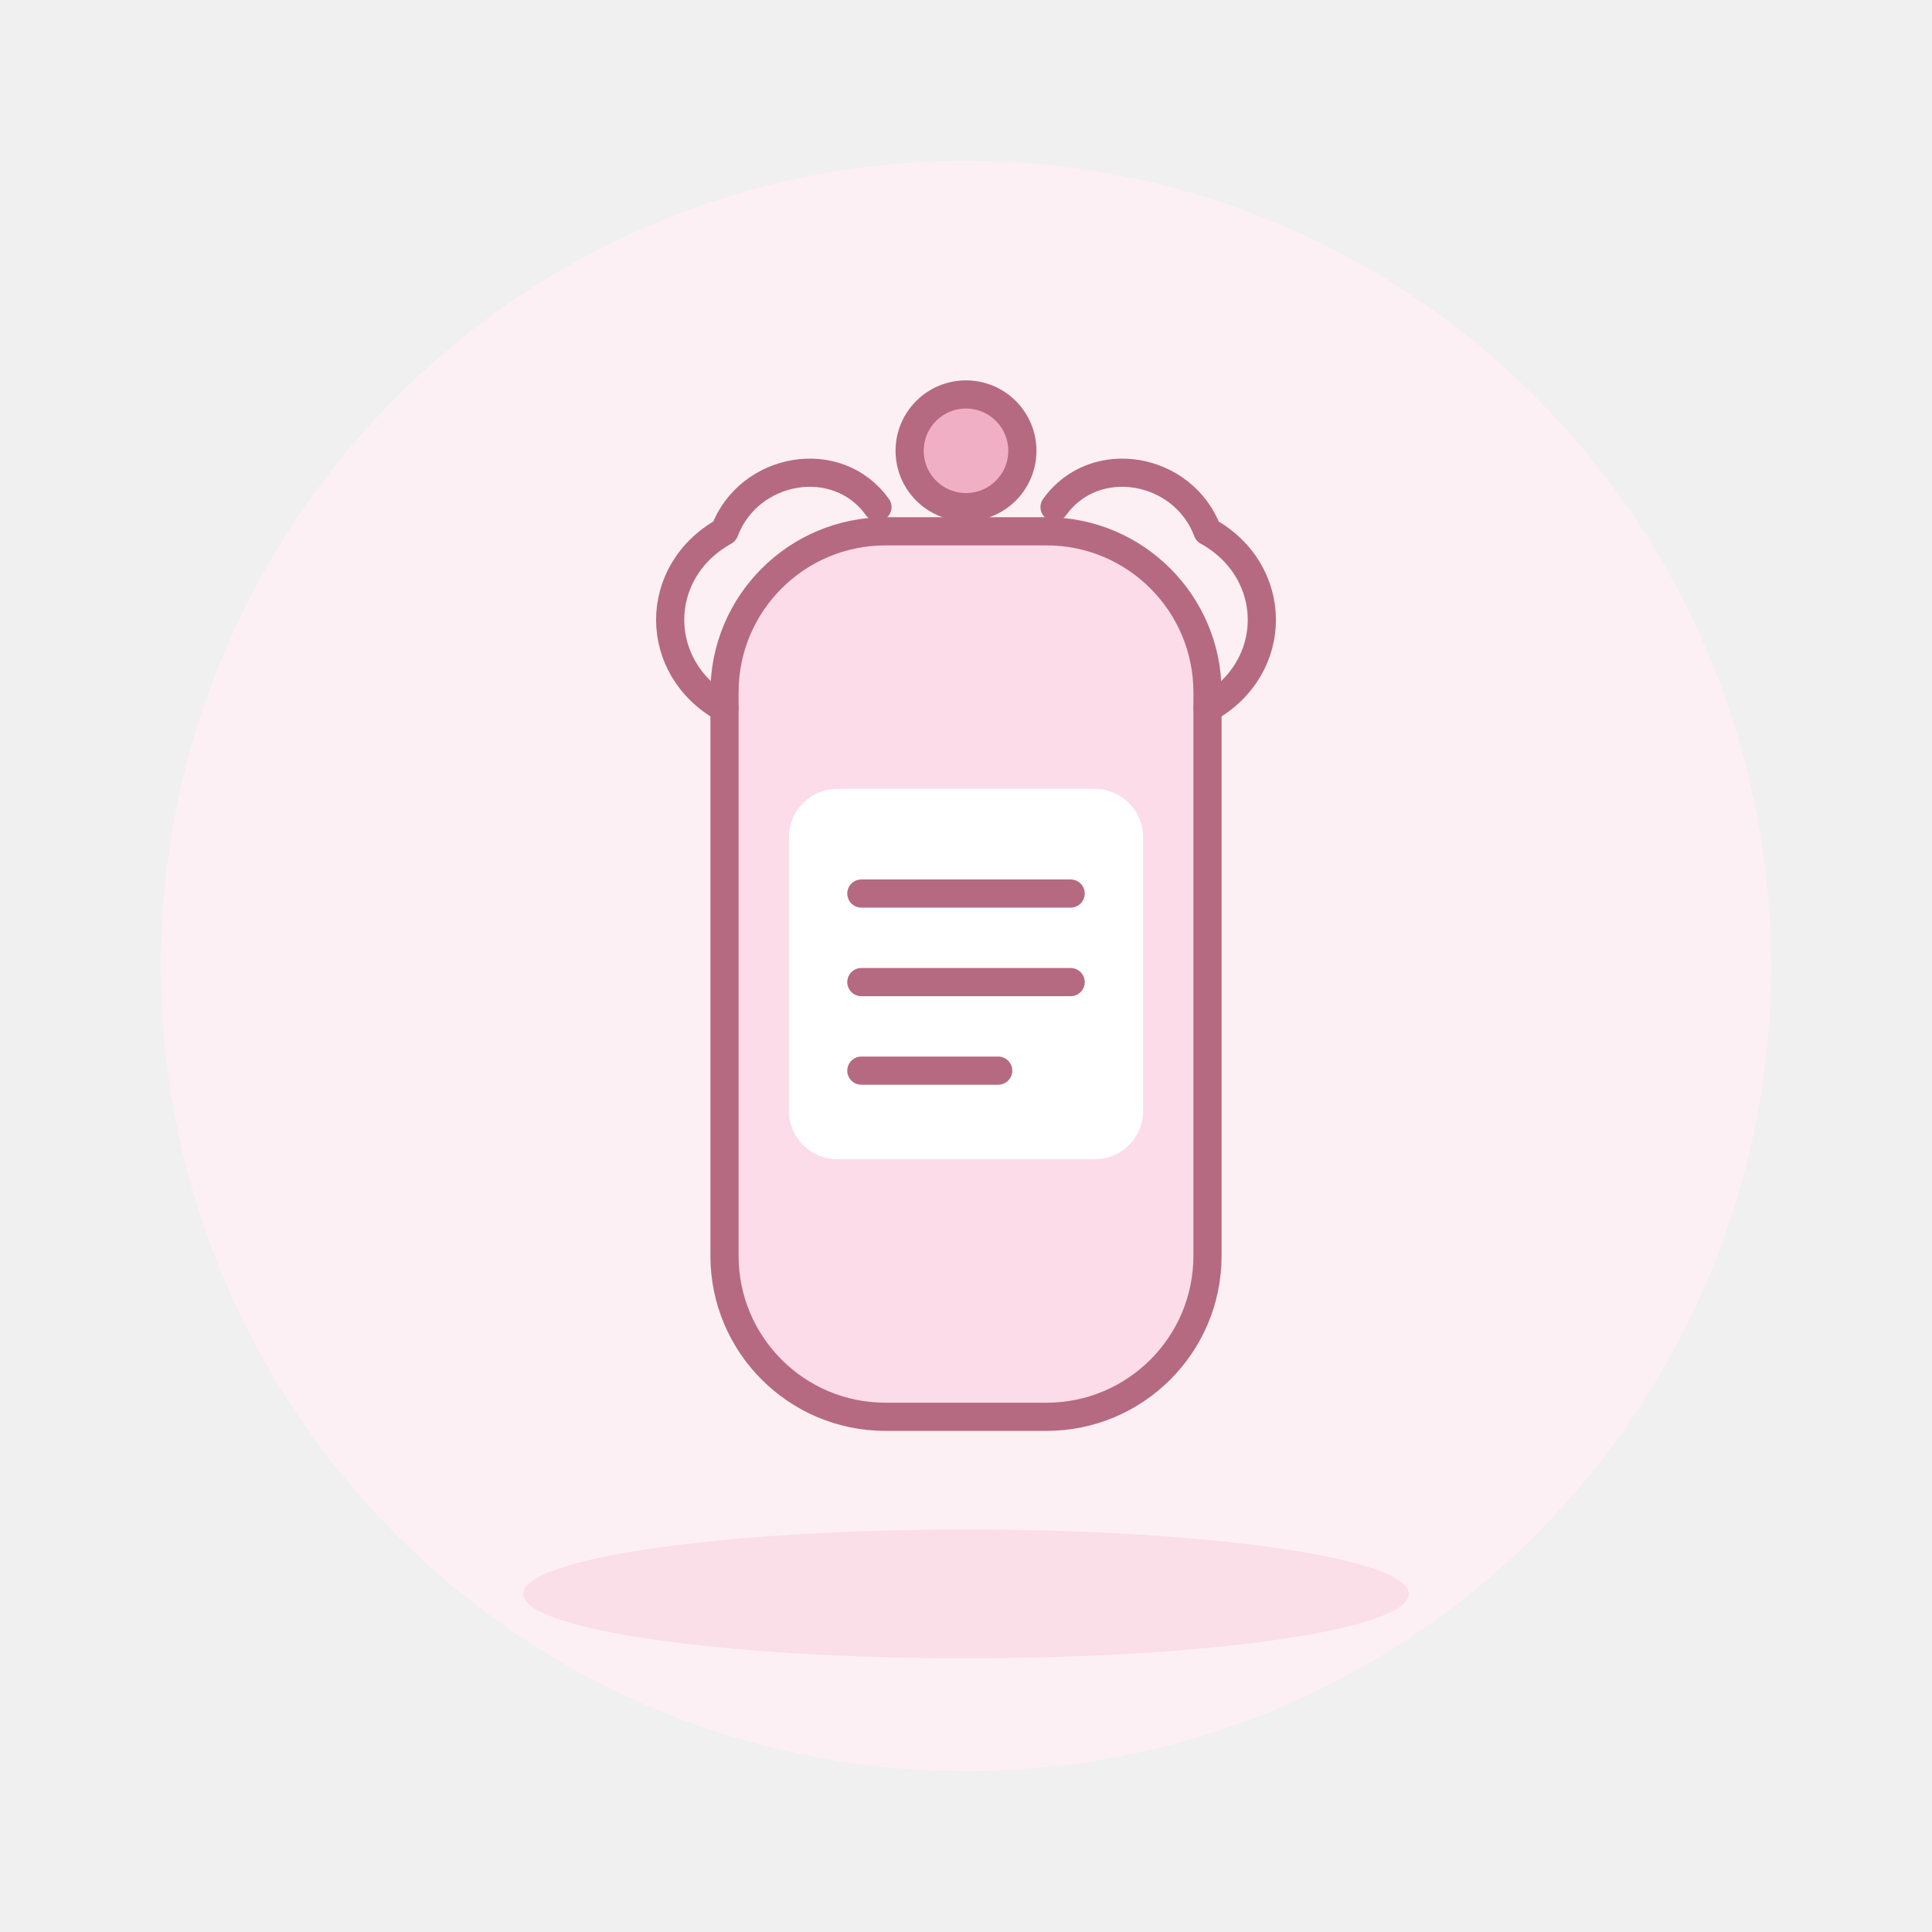
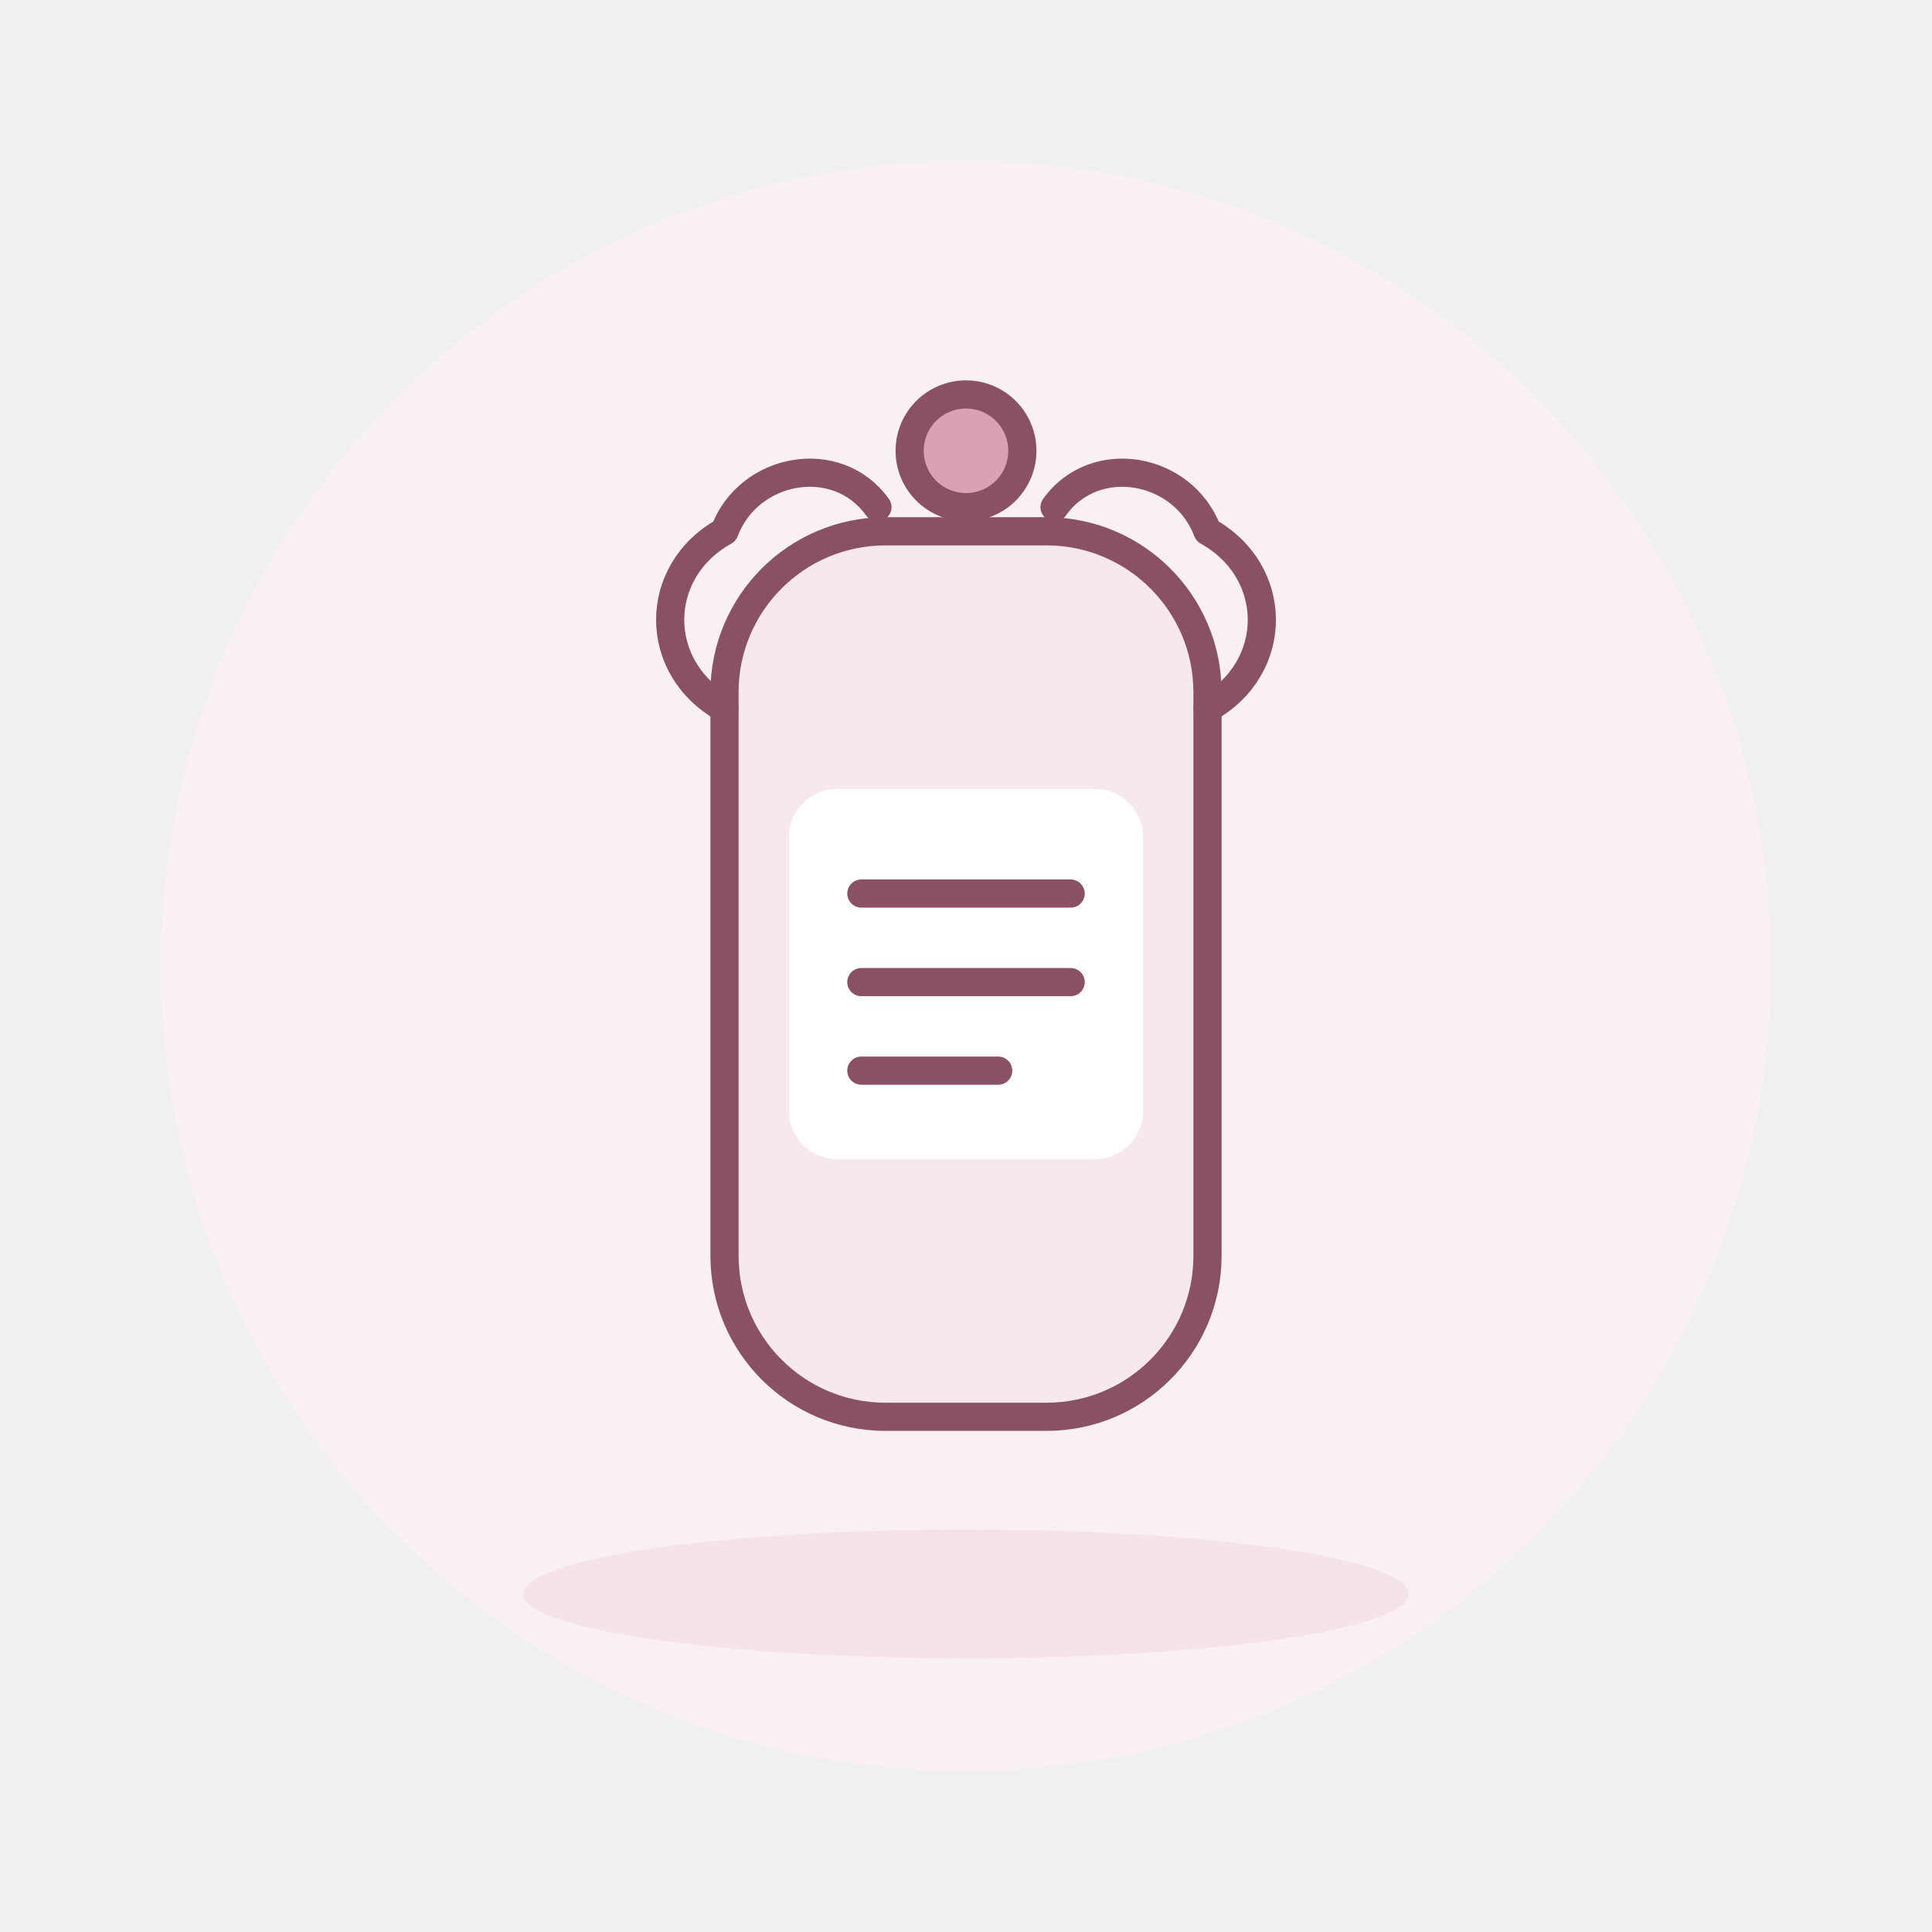
<svg xmlns="http://www.w3.org/2000/svg" viewBox="0 0 480 480">
-   <circle cx="240" cy="240" r="200" fill="#FDF0F5" />
-   <ellipse cx="240" cy="396" rx="110" ry="16" fill="#F7CFDE" opacity="0.55" />
-   <g stroke="#B56A82" stroke-width="7" stroke-linecap="round" stroke-linejoin="round">
-     <rect x="180" y="132" width="120" height="220" rx="40" fill="#FBDCE8" />
+   <circle cx="240" cy="240" r="200" fill="#F9F0F3" />
+   <ellipse cx="240" cy="396" rx="110" ry="16" fill="#F2D9E2" opacity="0.55" />
+   <g stroke="#8A5066" stroke-width="7" stroke-linecap="round" stroke-linejoin="round">
+     <rect x="180" y="132" width="120" height="220" rx="40" fill="#F7E7EE" />
    <rect x="196" y="196" width="88" height="92" rx="12" fill="#FFFFFF" stroke="none" />
    <path d="M214 222 h52 M214 244 h52 M214 266 h34" stroke-width="7" />
    <path d="M180 176 c-18-10-18-34 0-44 6-16 28-20 38-6" fill="none" />
    <path d="M300 176 c18-10 18-34 0-44 -6-16-28-20-38-6" fill="none" />
-     <circle cx="240" cy="112" r="14" fill="#F0AFC5" />
+     <circle cx="240" cy="112" r="14" fill="#D9A1B6" />
  </g>
</svg>
